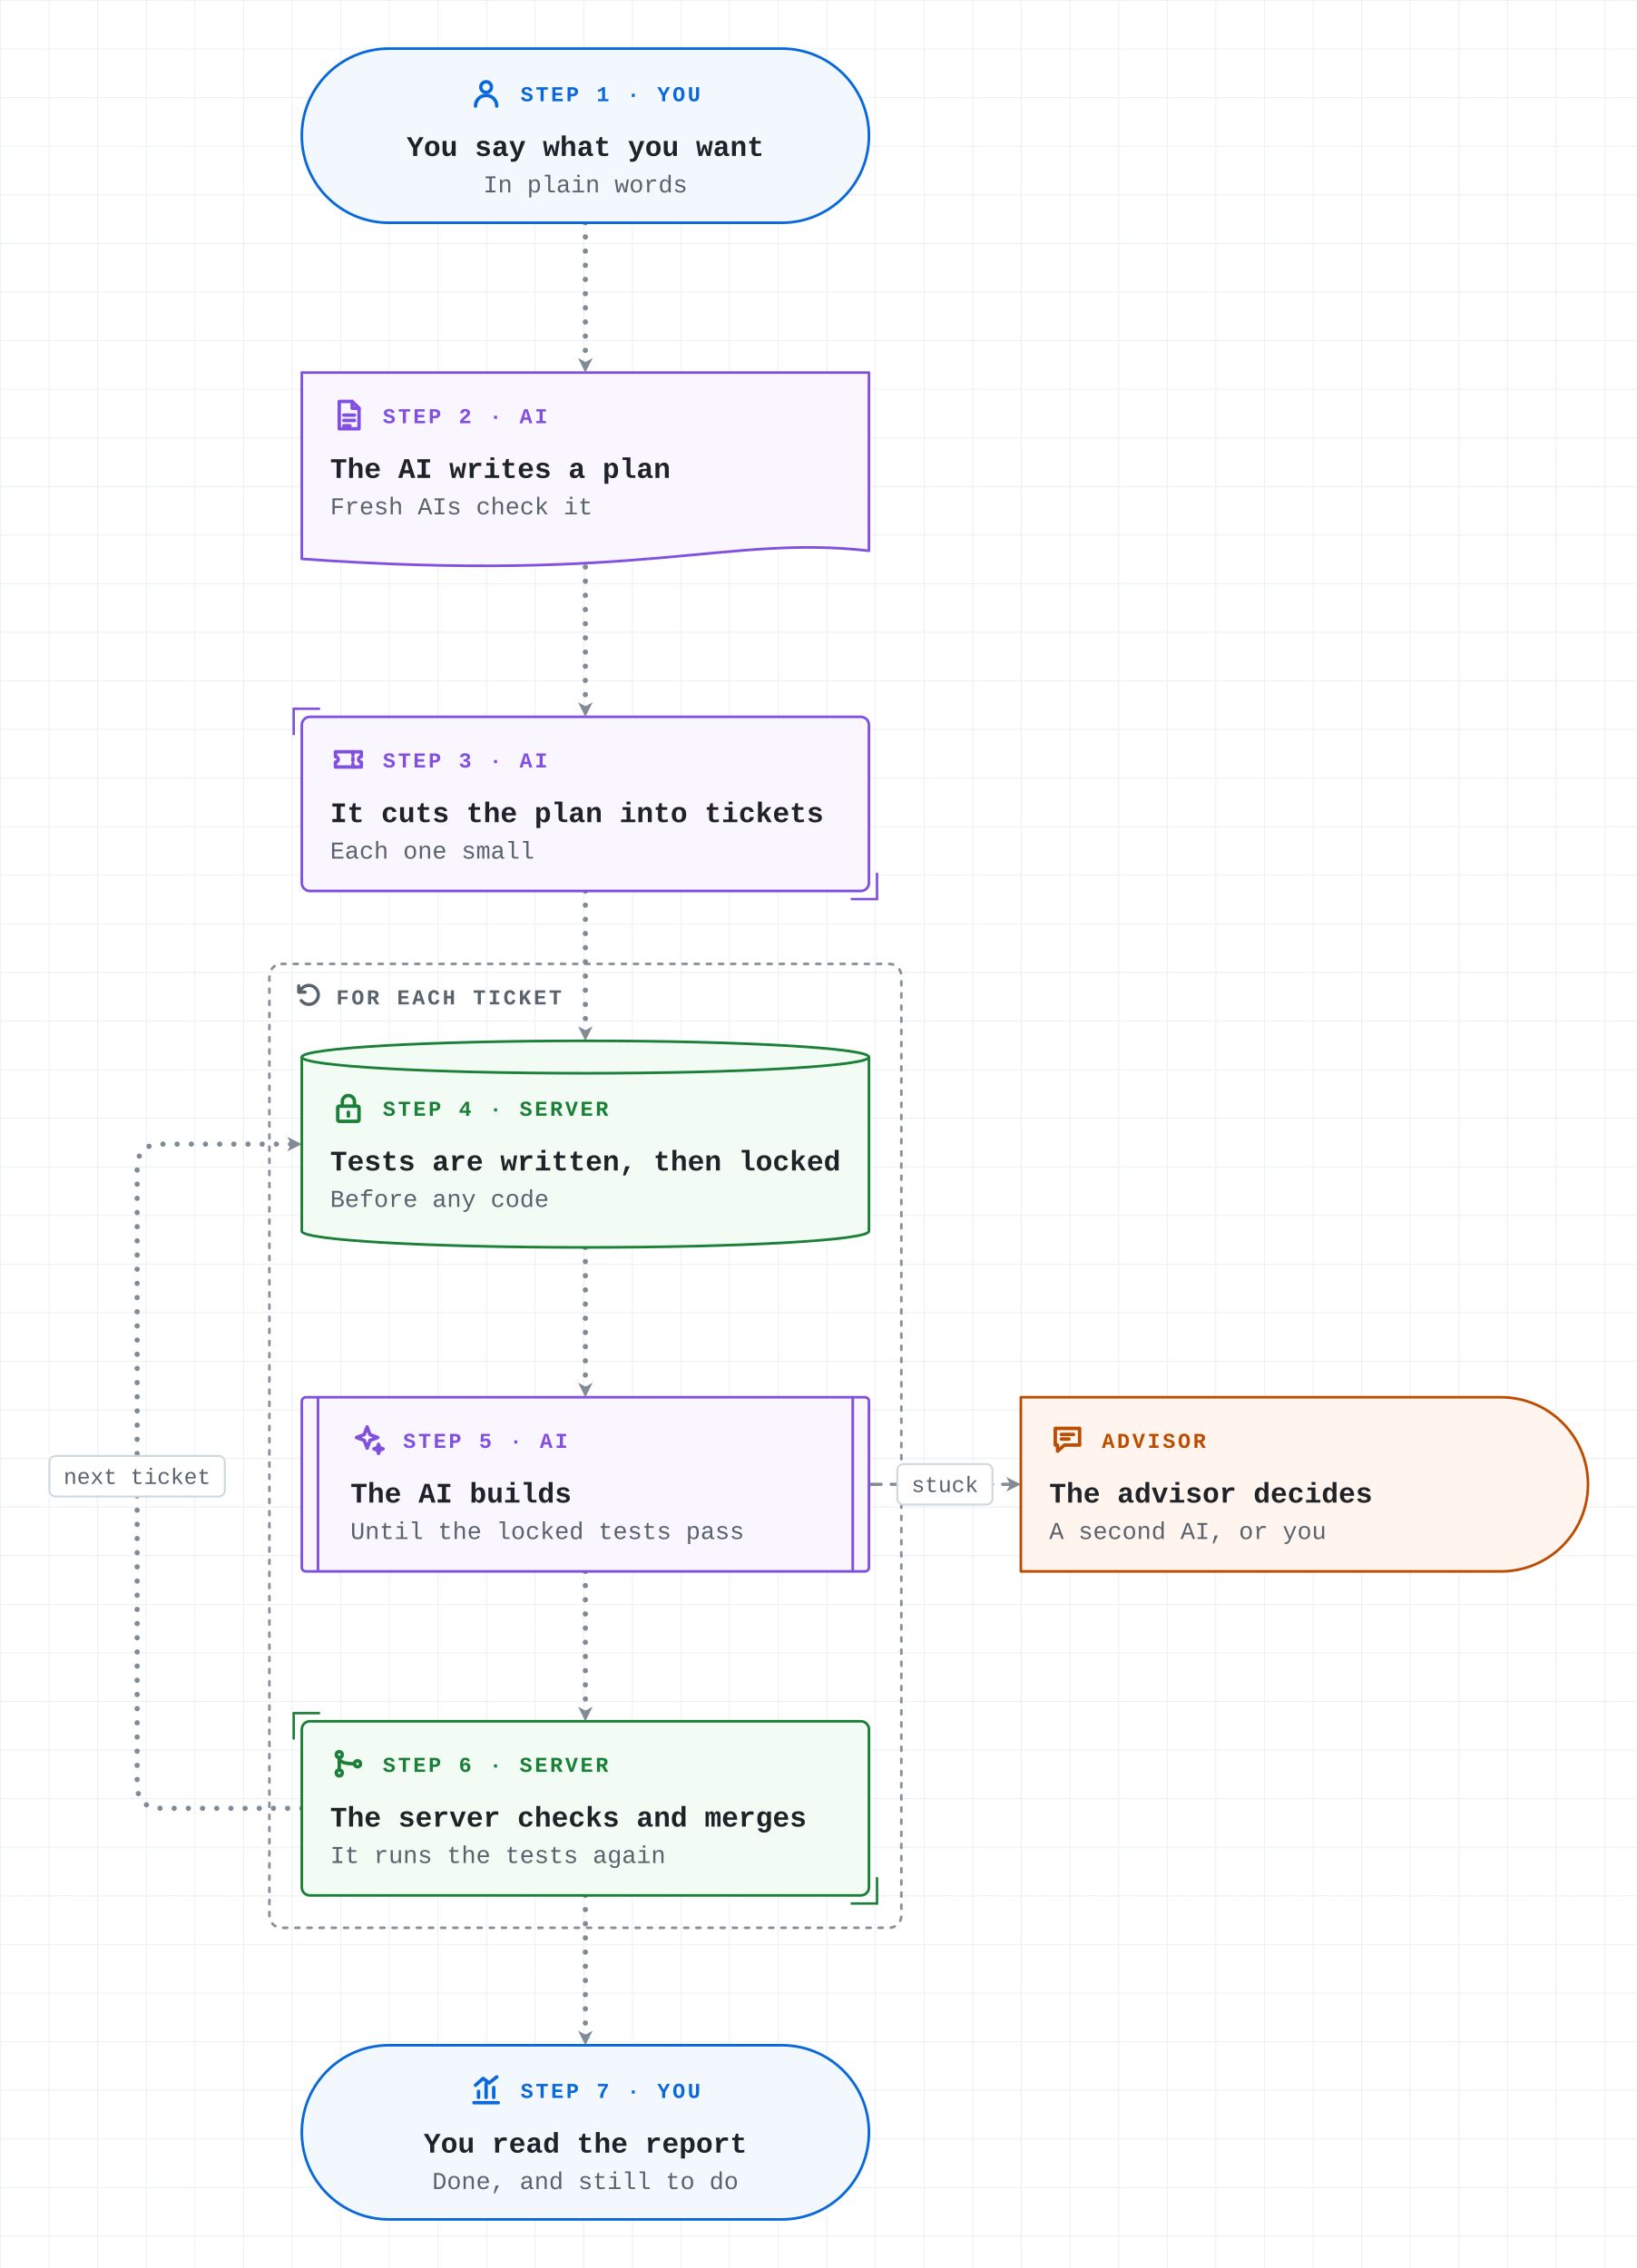
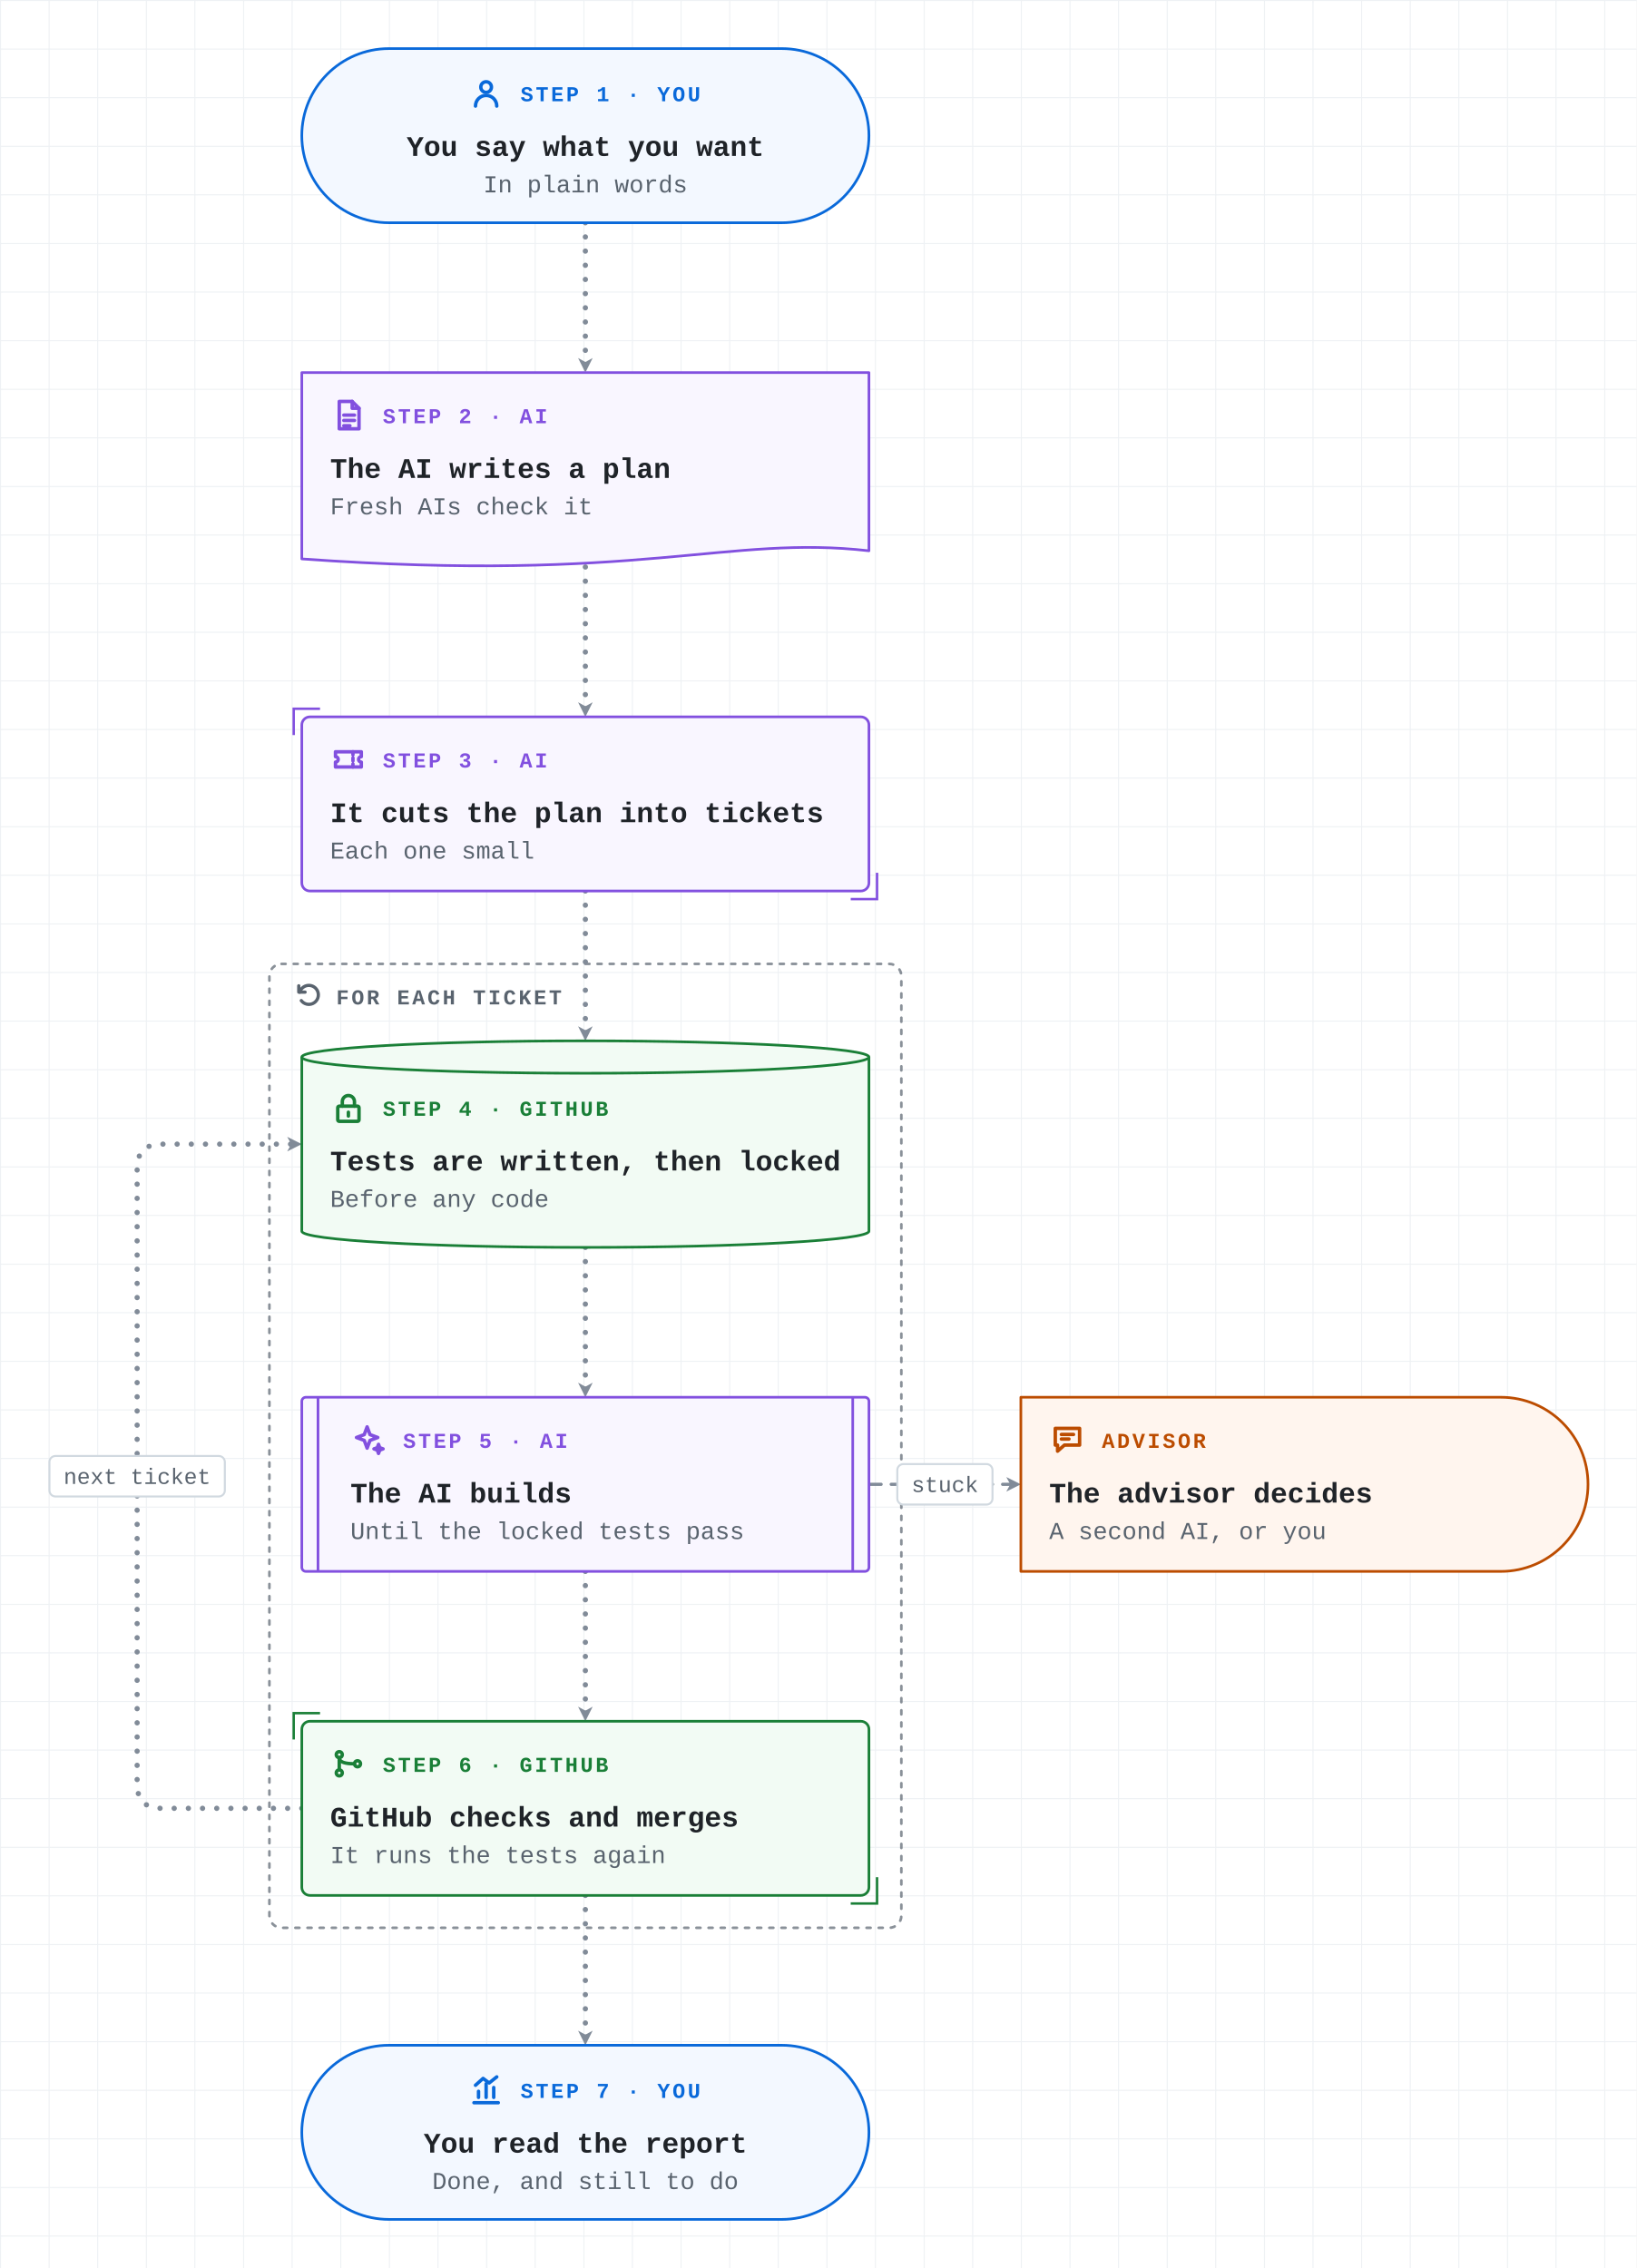
<svg xmlns="http://www.w3.org/2000/svg" viewBox="-149 -24 808 1120" width="808" height="1120" role="img" aria-labelledby="title desc" font-family="ui-monospace, SFMono-Regular, 'JetBrains Mono', 'Cascadia Mono', Menlo, Consolas, 'Liberation Mono', monospace">
  <defs>
    <marker id="arrow-plain" viewBox="0 0 10 10" refX="9" refY="5" markerWidth="9" markerHeight="9" markerUnits="userSpaceOnUse" orient="auto-start-reverse">
      <path d="M1,1 L9,5 L1,9 L3.2,5 z" fill="#818b98" />
    </marker>
    <marker id="arrow-fail" viewBox="0 0 10 10" refX="9" refY="5" markerWidth="9" markerHeight="9" markerUnits="userSpaceOnUse" orient="auto-start-reverse">
      <path d="M1,1 L9,5 L1,9 L3.2,5 z" fill="#cf222e" />
    </marker>
    <marker id="arrow-pass" viewBox="0 0 10 10" refX="9" refY="5" markerWidth="9" markerHeight="9" markerUnits="userSpaceOnUse" orient="auto-start-reverse">
      <path d="M1,1 L9,5 L1,9 L3.2,5 z" fill="#1a7f37" />
    </marker>
    <pattern id="grid" x="-149" y="-24" width="24" height="24" patternUnits="userSpaceOnUse">
      <path d="M24 0H0V24" fill="none" stroke="#eef1f4" stroke-width="1" />
    </pattern>
  </defs>
  <style>.main{stroke-width:2.6;stroke-dasharray:0 7;animation:flow 0.8s linear infinite}.side{stroke-width:1.6;stroke-dasharray:6 5;animation:side 1.6s linear infinite}@keyframes flow{to{stroke-dashoffset:-7}}@keyframes side{to{stroke-dashoffset:-11}}@media (prefers-reduced-motion:reduce){.main,.side{animation:none}.ticket{display:none}}</style>
  <rect x="-149" y="-24" width="808" height="1120" fill="#ffffff" />
  <rect x="-149" y="-24" width="808" height="1120" fill="url(#grid)" />
  <rect x="-16.0" y="452.0" width="312.0" height="476.0" rx="6" fill="none" stroke="#59636e" stroke-opacity="0.7" stroke-width="1.3" stroke-dasharray="2 4" stroke-linecap="round" />
  <g transform="translate(-4.0,460.0) scale(0.625)" fill="none" stroke="#59636e" stroke-width="2.56" stroke-linecap="round" stroke-linejoin="round">
    <path d="M4 4.5v5h5" />
    <path d="M4.8 9.5A7.5 7.5 0 1 1 6 16.2" />
  </g>
  <text x="17.0" y="472.0" font-size="10.5" font-weight="700" letter-spacing="1.2" fill="#59636e">FOR EACH TICKET</text>
  <path class="main" d="M140.0,86.0 L140.0,160.0" fill="none" stroke="#818b98" stroke-linecap="round" stroke-linejoin="round" marker-end="url(#arrow-plain)" />
  <path class="main" d="M140.0,256.0 L140.0,330.0" fill="none" stroke="#818b98" stroke-linecap="round" stroke-linejoin="round" marker-end="url(#arrow-plain)" />
  <path class="main" d="M140.0,416.0 L140.0,490.0" fill="none" stroke="#818b98" stroke-linecap="round" stroke-linejoin="round" marker-end="url(#arrow-plain)" />
  <path class="main" d="M140.0,592.0 L140.0,666.0" fill="none" stroke="#818b98" stroke-linecap="round" stroke-linejoin="round" marker-end="url(#arrow-plain)" />
  <path class="main" d="M140.0,752.0 L140.0,826.0" fill="none" stroke="#818b98" stroke-linecap="round" stroke-linejoin="round" marker-end="url(#arrow-plain)" />
  <path class="main" d="M140.0,912.0 L140.0,986.0" fill="none" stroke="#818b98" stroke-linecap="round" stroke-linejoin="round" marker-end="url(#arrow-plain)" />
  <path class="main" d="M0.0,869.0 L-69.3,869.0 Q-81.3,869.0 -81.3,857.0 L-81.3,553.0 Q-81.3,541.0 -69.3,541.0 L0.0,541.0" fill="none" stroke="#818b98" stroke-linecap="round" stroke-linejoin="round" marker-end="url(#arrow-plain)" />
  <path class="side" d="M280.0,709.0 L355.0,709.0" fill="none" stroke="#818b98" stroke-linecap="round" stroke-linejoin="round" marker-end="url(#arrow-plain)" />
  <rect x="0.0" y="0.0" width="280.0" height="86.0" rx="43.0" fill="#f3f8ff" stroke="#0969da" stroke-width="1.3" stroke-linejoin="round" />
  <g transform="translate(82.0,13.0) scale(0.75)" fill="none" stroke="#0969da" stroke-width="2.27" stroke-linecap="round" stroke-linejoin="round">
    <path d="M12 4.5a3.5 3.5 0 1 0 0 7a3.5 3.5 0 1 0 0-7z" />
    <path d="M5 20.5c0-3.9 3.1-7 7-7s7 3.1 7 7" />
  </g>
  <text x="108.0" y="26.0" font-size="10.5" font-weight="700" letter-spacing="1.2" fill="#0969da">STEP 1 · YOU</text>
  <text x="140.0" y="53.0" text-anchor="middle" font-size="14" font-weight="700" fill="#1f2328">You say what you want</text>
  <text x="140.0" y="71.0" text-anchor="middle" font-size="12" fill="#59636e">In plain words</text>
  <path d="M0.0,160.0 H280.0 V248.0 C210.0,240.0 168.0,264.0 0.0,252.0 Z" fill="#f9f6ff" stroke="#8250df" stroke-width="1.3" stroke-linejoin="round" />
  <g transform="translate(14.0,172.0) scale(0.75)" fill="none" stroke="#8250df" stroke-width="2.27" stroke-linecap="round" stroke-linejoin="round">
    <path d="M6 3h8.5L19 7.5V21H6z" />
    <path d="M14.5 3v4.5H19" />
    <path d="M9 12h7M9 15.5h7M9 19h4" />
  </g>
  <text x="40.0" y="185.0" font-size="10.5" font-weight="700" letter-spacing="1.2" fill="#8250df">STEP 2 · AI</text>
  <text x="14.0" y="212.0" font-size="14" font-weight="700" fill="#1f2328">The AI writes a plan</text>
  <text x="14.0" y="230.0" font-size="12" fill="#59636e">Fresh AIs check it</text>
  <rect x="0.0" y="330.0" width="280.0" height="86.0" rx="4" fill="#f9f6ff" stroke="#8250df" stroke-width="1.3" stroke-linejoin="round" />
  <path d="M9.0,326.0 H-4.0 V339.0" fill="none" stroke="#8250df" stroke-width="1.2" />
  <path d="M271.0,420.0 H284.0 V407.0" fill="none" stroke="#8250df" stroke-width="1.2" />
  <g transform="translate(14.0,342.0) scale(0.75)" fill="none" stroke="#8250df" stroke-width="2.27" stroke-linecap="round" stroke-linejoin="round">
    <path d="M3.5 7h17v3.2a1.8 1.8 0 0 0 0 3.6V17h-17v-3.2a1.8 1.8 0 0 0 0-3.6z" />
    <path d="M15 7v2M15 11v2M15 15v2" />
  </g>
  <text x="40.0" y="355.0" font-size="10.5" font-weight="700" letter-spacing="1.2" fill="#8250df">STEP 3 · AI</text>
  <text x="14.0" y="382.0" font-size="14" font-weight="700" fill="#1f2328">It cuts the plan into tickets</text>
  <text x="14.0" y="400.0" font-size="12" fill="#59636e">Each one small</text>
  <path d="M0.0,498.0 A140.0,8 0 0 1 280.0,498.0 V584.0 A140.0,8 0 0 1 0.0,584.0 Z" fill="#f2fbf4" stroke="#1a7f37" stroke-width="1.3" stroke-linejoin="round" />
  <path d="M0.0,498.0 A140.0,8 0 0 0 280.0,498.0" fill="none" stroke="#1a7f37" stroke-width="1.3" />
  <g transform="translate(14.0,514.0) scale(0.75)" fill="none" stroke="#1a7f37" stroke-width="2.27" stroke-linecap="round" stroke-linejoin="round">
    <path d="M6 11h12a1 1 0 0 1 1 1v8a1 1 0 0 1-1 1H6a1 1 0 0 1-1-1v-8a1 1 0 0 1 1-1z" />
    <path d="M8 11V8a4 4 0 0 1 8 0v3" />
    <path d="M12 15v2.5" />
  </g>
-   <text x="40.0" y="527.0" font-size="10.5" font-weight="700" letter-spacing="1.2" fill="#1a7f37">STEP 4 · SERVER</text>
+   <text x="40.0" y="527.0" font-size="10.5" font-weight="700" letter-spacing="1.2" fill="#1a7f37">STEP 4 · GITHUB</text>
  <text x="14.0" y="554.0" font-size="14" font-weight="700" fill="#1f2328">Tests are written, then locked</text>
  <text x="14.0" y="572.0" font-size="12" fill="#59636e">Before any code</text>
  <rect x="0.0" y="666.0" width="280.0" height="86.0" rx="2" fill="#f9f6ff" stroke="#8250df" stroke-width="1.3" stroke-linejoin="round" />
  <path d="M8.0,666.0 V752.0 M272.0,666.0 V752.0" stroke="#8250df" stroke-width="1.3" />
  <g transform="translate(24.0,678.0) scale(0.75)" fill="none" stroke="#8250df" stroke-width="2.27" stroke-linecap="round" stroke-linejoin="round">
    <path d="M11 3.5l1.9 5.1L18 10.5l-5.1 1.9L11 17.5l-1.9-5.1L4 10.5l5.1-1.9z" />
    <path d="M18.5 15l.8 2.2l2.2.8l-2.2.8l-.8 2.2l-.8-2.2l-2.2-.8l2.2-.8z" />
  </g>
  <text x="50.0" y="691.0" font-size="10.5" font-weight="700" letter-spacing="1.2" fill="#8250df">STEP 5 · AI</text>
  <text x="24.0" y="718.0" font-size="14" font-weight="700" fill="#1f2328">The AI builds</text>
  <text x="24.0" y="736.0" font-size="12" fill="#59636e">Until the locked tests pass</text>
  <rect x="0.0" y="826.0" width="280.0" height="86.0" rx="4" fill="#f2fbf4" stroke="#1a7f37" stroke-width="1.3" stroke-linejoin="round" />
  <path d="M9.0,822.0 H-4.0 V835.0" fill="none" stroke="#1a7f37" stroke-width="1.2" />
  <path d="M271.0,916.0 H284.0 V903.0" fill="none" stroke="#1a7f37" stroke-width="1.2" />
  <g transform="translate(14.0,838.0) scale(0.75)" fill="none" stroke="#1a7f37" stroke-width="2.27" stroke-linecap="round" stroke-linejoin="round">
    <path d="M6 4a2 2 0 1 0 0 4a2 2 0 1 0 0-4z" />
    <path d="M6 16a2 2 0 1 0 0 4a2 2 0 1 0 0-4z" />
    <path d="M18 10a2 2 0 1 0 0 4a2 2 0 1 0 0-4z" />
    <path d="M6 8v8" />
    <path d="M6 8c0 3 4 4 10 4" />
  </g>
-   <text x="40.0" y="851.0" font-size="10.5" font-weight="700" letter-spacing="1.2" fill="#1a7f37">STEP 6 · SERVER</text>
-   <text x="14.0" y="878.0" font-size="14" font-weight="700" fill="#1f2328">The server checks and merges</text>
+   <text x="40.0" y="851.0" font-size="10.5" font-weight="700" letter-spacing="1.2" fill="#1a7f37">STEP 6 · GITHUB</text>
+   <text x="14.0" y="878.0" font-size="14" font-weight="700" fill="#1f2328">GitHub checks and merges</text>
  <text x="14.0" y="896.0" font-size="12" fill="#59636e">It runs the tests again</text>
  <rect x="0.0" y="986.0" width="280.0" height="86.0" rx="43.0" fill="#f3f8ff" stroke="#0969da" stroke-width="1.3" stroke-linejoin="round" />
  <g transform="translate(82.0,999.0) scale(0.75)" fill="none" stroke="#0969da" stroke-width="2.27" stroke-linecap="round" stroke-linejoin="round">
    <path d="M4 20.5h16" />
    <path d="M7 17v-4M12 17V8M17 17v-6.5" />
    <path d="M5 9l5-4.5l4 3l5-4" />
  </g>
  <text x="108.0" y="1012.0" font-size="10.5" font-weight="700" letter-spacing="1.2" fill="#0969da">STEP 7 · YOU</text>
  <text x="140.0" y="1039.0" text-anchor="middle" font-size="14" font-weight="700" fill="#1f2328">You read the report</text>
  <text x="140.0" y="1057.0" text-anchor="middle" font-size="12" fill="#59636e">Done, and still to do</text>
  <path d="M355.0,666.0 H592.0 A43.0,43.0 0 0 1 592.0,752.0 H355.0 Z" fill="#fff5ee" stroke="#bc4c00" stroke-width="1.3" stroke-linejoin="round" />
  <g transform="translate(369.0,678.0) scale(0.75)" fill="none" stroke="#bc4c00" stroke-width="2.27" stroke-linecap="round" stroke-linejoin="round">
    <path d="M4 4.5h16v11H10l-4.5 4v-4H4z" />
    <path d="M8 8.5h8M8 11.5h5" />
  </g>
  <text x="395.0" y="691.0" font-size="10.5" font-weight="700" letter-spacing="1.2" fill="#bc4c00">ADVISOR</text>
  <text x="369.0" y="718.0" font-size="14" font-weight="700" fill="#1f2328">The advisor decides</text>
  <text x="369.0" y="736.0" font-size="12" fill="#59636e">A second AI, or you</text>
  <rect x="-124.6" y="695.0" width="86.6" height="20" rx="3" fill="#ffffff" stroke="#d1d9e0" stroke-width="1" />
  <text x="-81.3" y="708.8" text-anchor="middle" font-size="11" fill="#59636e">next ticket</text>
  <rect x="294.0" y="699.0" width="47.0" height="20" rx="3" fill="#ffffff" stroke="#d1d9e0" stroke-width="1" />
  <text x="317.5" y="712.8" text-anchor="middle" font-size="11" fill="#59636e">stuck</text>
</svg>
